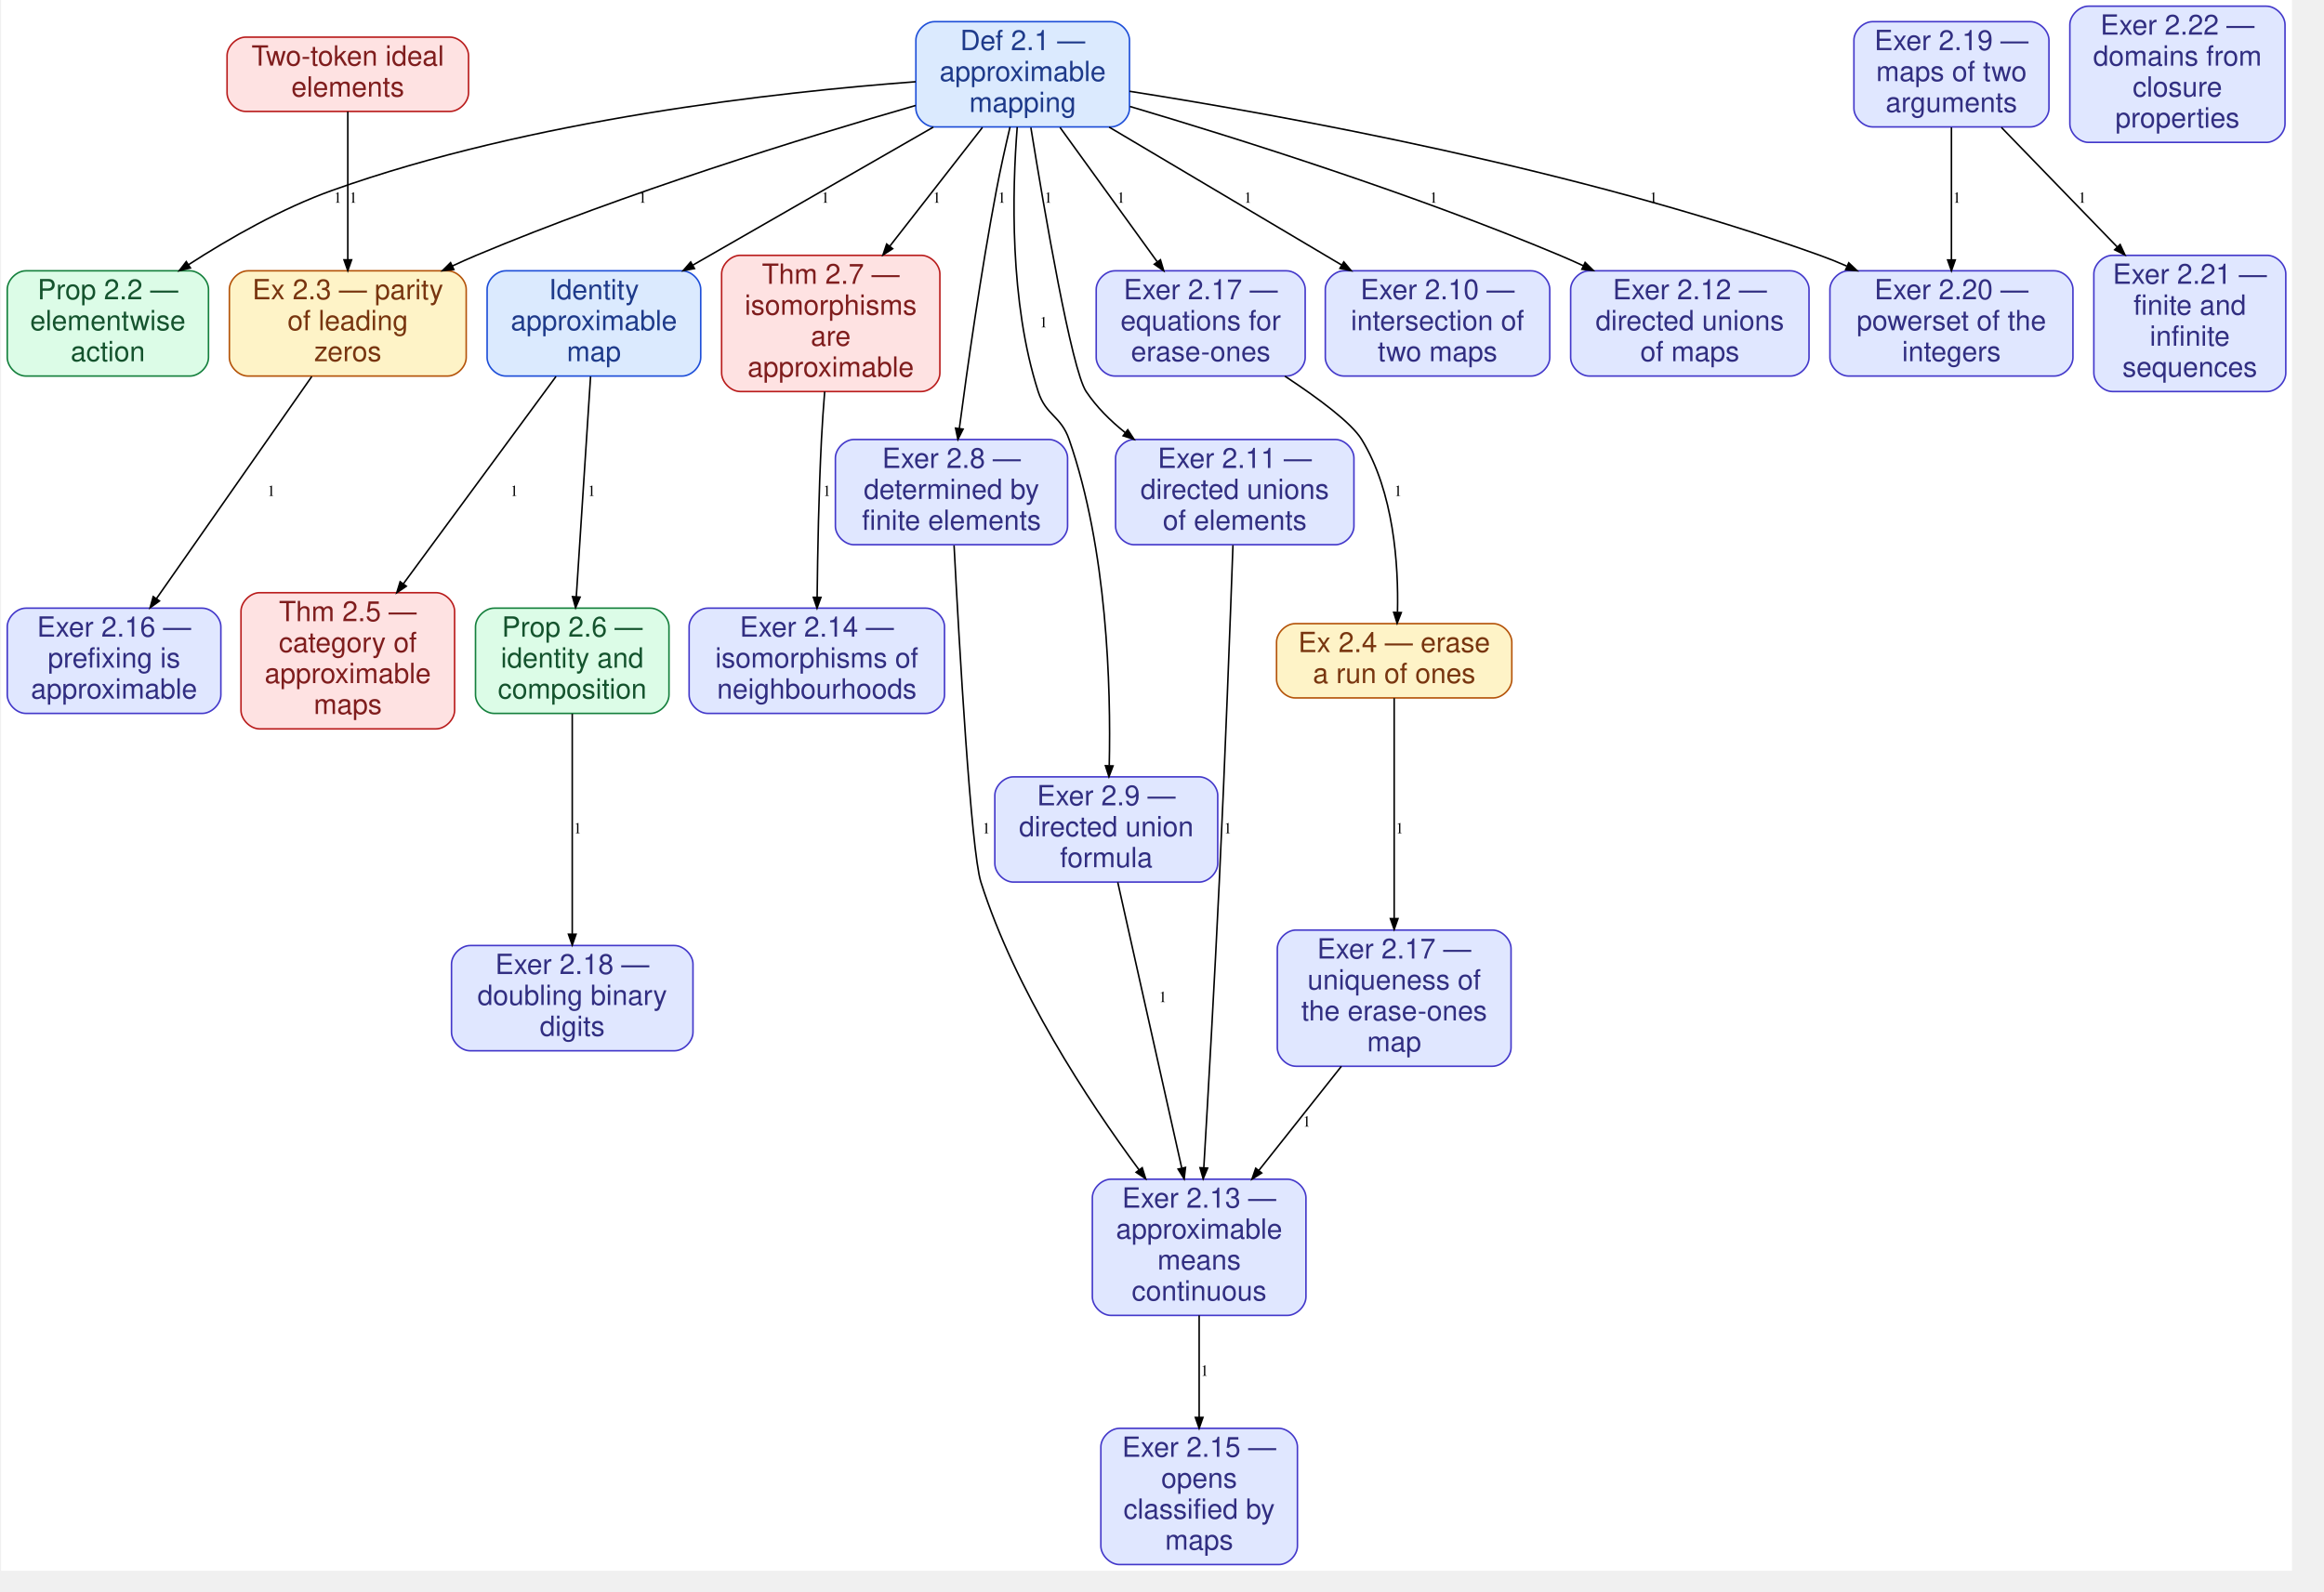
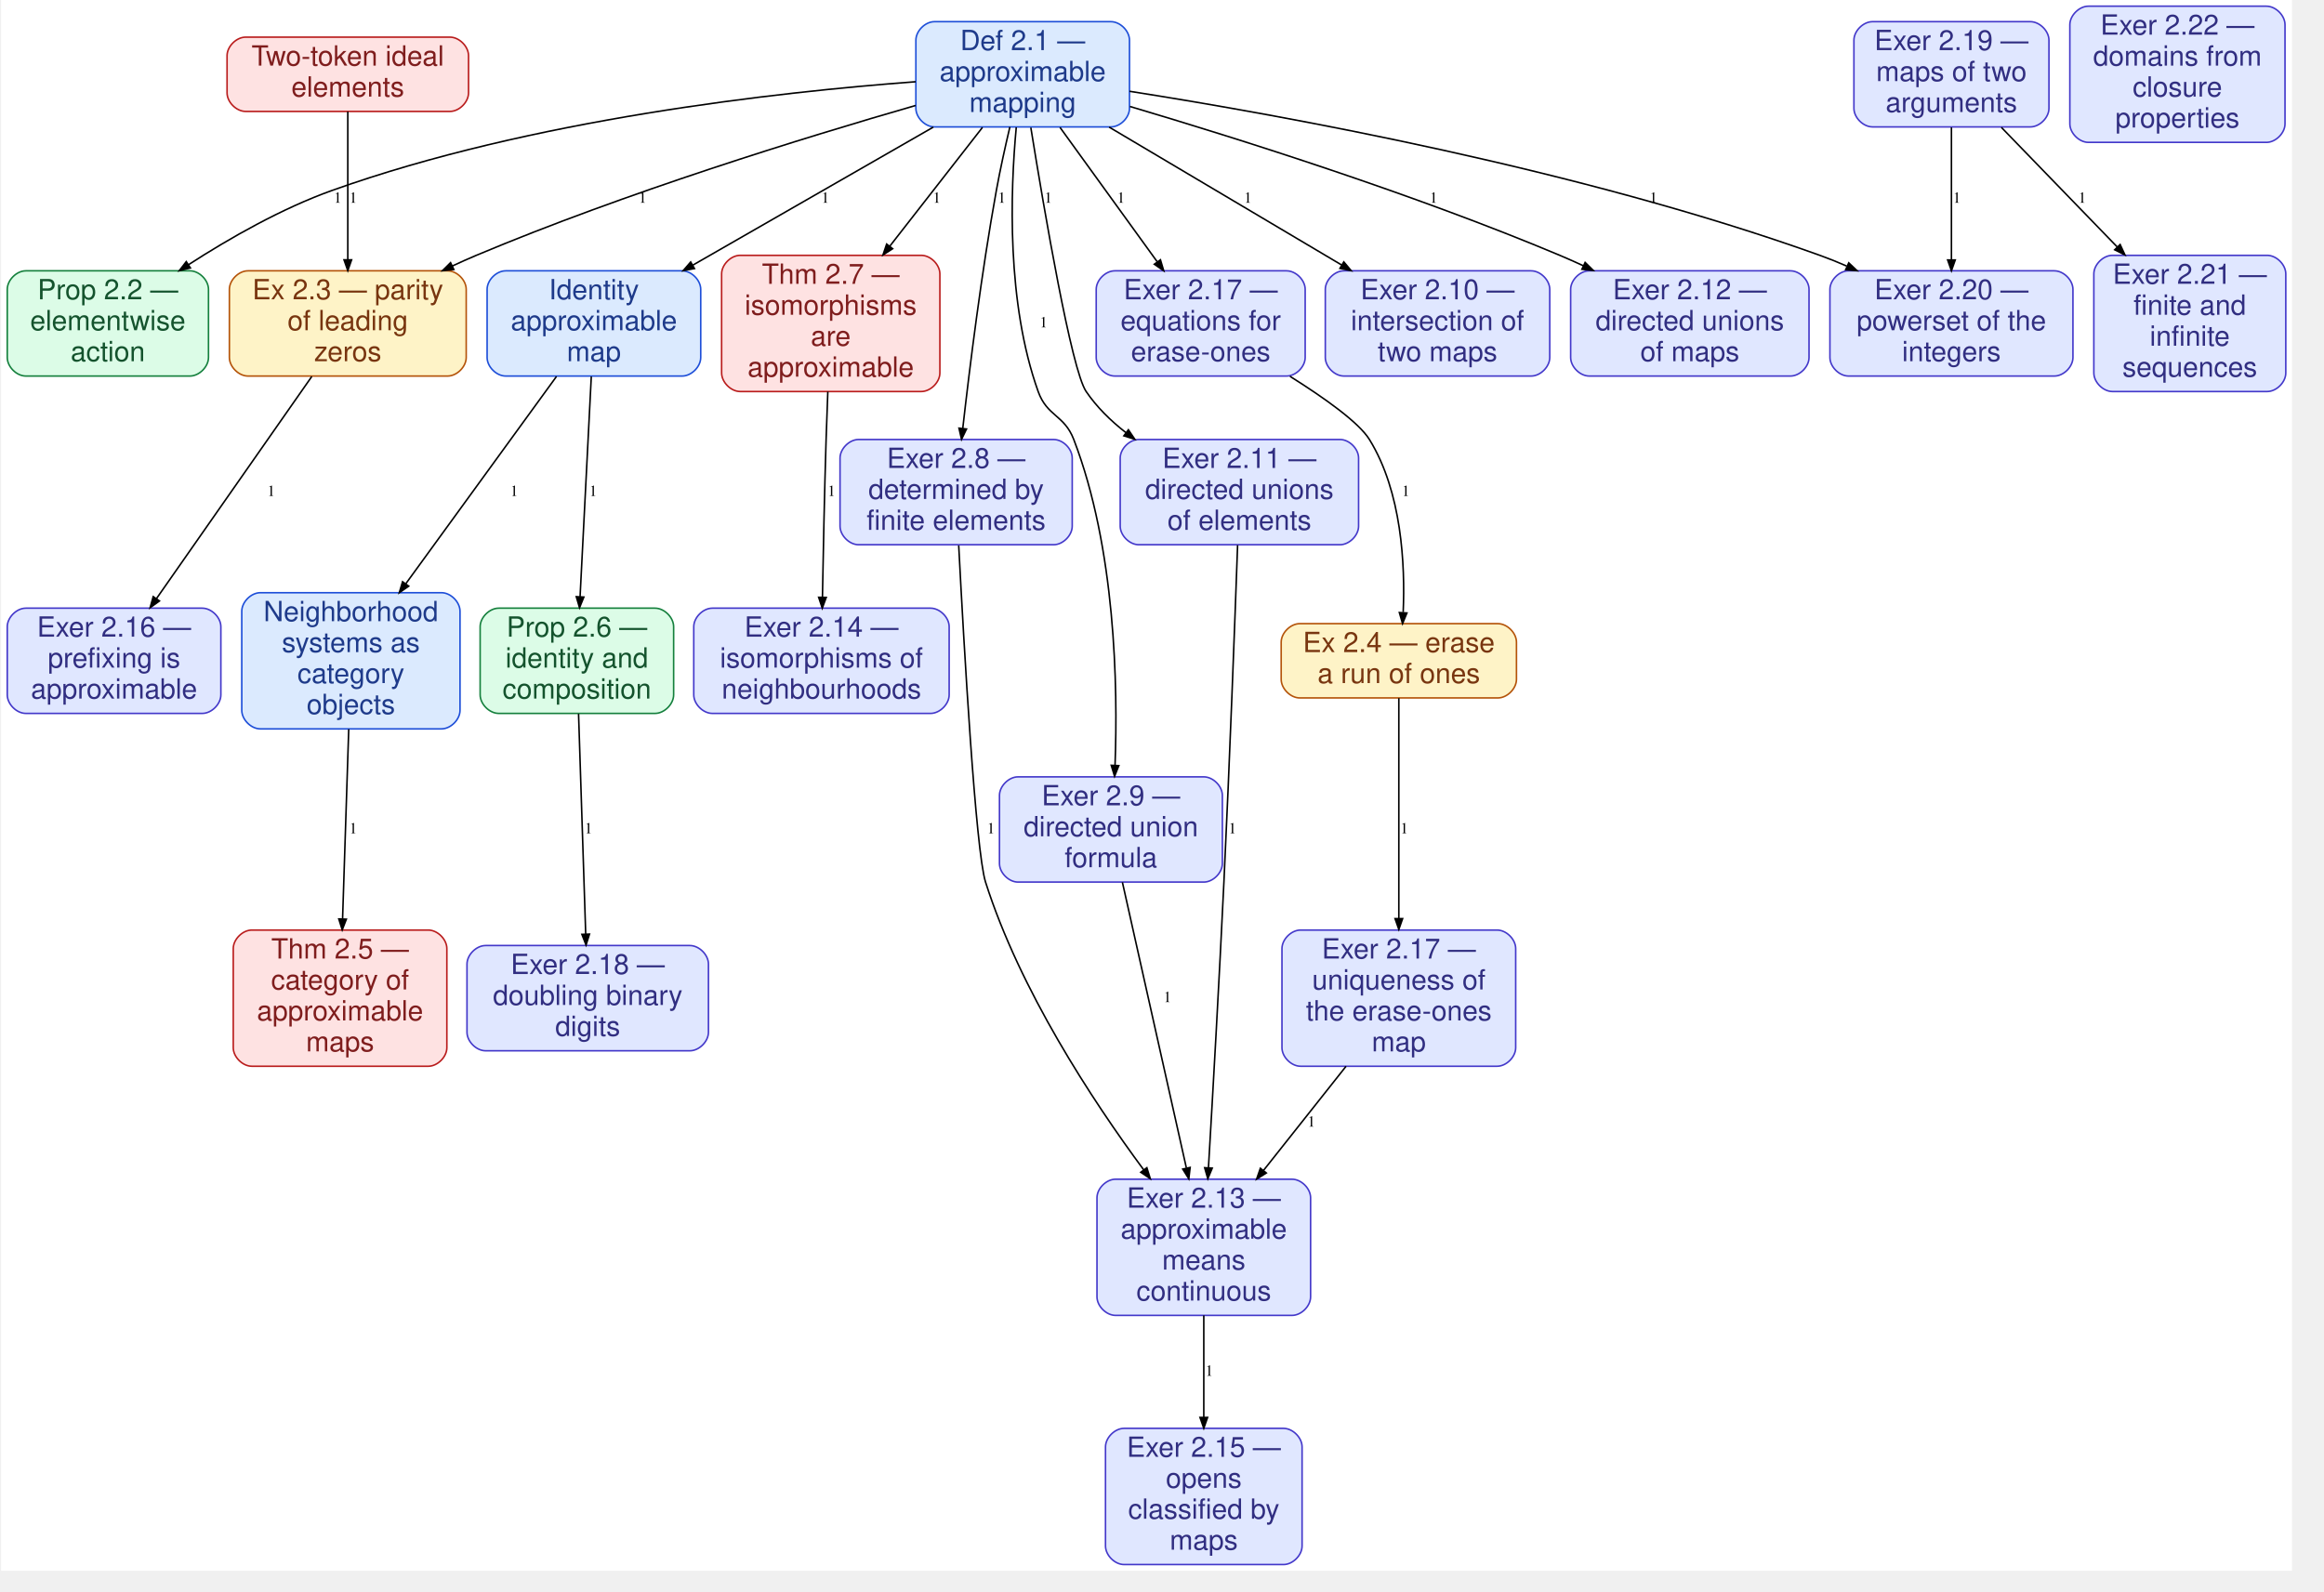
<svg xmlns="http://www.w3.org/2000/svg" width="540pt" height="370pt" viewBox="0.00 0.00 540.00 370.34">
  <g id="graph0" class="graph" transform="scale(0.36 0.36) rotate(0) translate(4 1011)">
    <polygon fill="white" stroke="transparent" points="-4,4 -4,-1011 1476,-1011 1476,4 -4,4" />
    <g id="node1" class="node">
      <path fill="#dbeafe" stroke="#1d4ed8" d="M713,-997C713,-997 599,-997 599,-997 593,-997 587,-991 587,-985 587,-985 587,-941 587,-941 587,-935 593,-929 599,-929 599,-929 713,-929 713,-929 719,-929 725,-935 725,-941 725,-941 725,-985 725,-985 725,-991 719,-997 713,-997" />
      <text text-anchor="middle" x="656" y="-978.6" font-family="Helvetica,sans-Serif" font-size="18.00" fill="#1e3a8a">Def 2.1 —</text>
      <text text-anchor="middle" x="656" y="-958.6" font-family="Helvetica,sans-Serif" font-size="18.00" fill="#1e3a8a">approximable</text>
      <text text-anchor="middle" x="656" y="-938.6" font-family="Helvetica,sans-Serif" font-size="18.00" fill="#1e3a8a">mapping</text>
    </g>
    <g id="node2" class="node">
      <path fill="#dcfce7" stroke="#15803d" d="M118,-836C118,-836 12,-836 12,-836 6,-836 0,-830 0,-824 0,-824 0,-780 0,-780 0,-774 6,-768 12,-768 12,-768 118,-768 118,-768 124,-768 130,-774 130,-780 130,-780 130,-824 130,-824 130,-830 124,-836 118,-836" />
      <text text-anchor="middle" x="65" y="-817.6" font-family="Helvetica,sans-Serif" font-size="18.00" fill="#14532d">Prop 2.2 —</text>
      <text text-anchor="middle" x="65" y="-797.6" font-family="Helvetica,sans-Serif" font-size="18.00" fill="#14532d">elementwise</text>
      <text text-anchor="middle" x="65" y="-777.6" font-family="Helvetica,sans-Serif" font-size="18.00" fill="#14532d">action</text>
    </g>
    <g id="edge2" class="edge">
      <path fill="none" stroke="black" d="M586.85,-958.18C497.51,-951.53 338.23,-933.83 210,-888 177.3,-876.31 143.67,-857.12 117.04,-839.93" />
      <polygon fill="black" stroke="black" points="118.32,-837.85 111.12,-836.07 115.64,-841.95 118.32,-837.85" />
      <text text-anchor="middle" x="213.5" y="-880" font-family="Times,serif" font-size="10.00">1</text>
    </g>
    <g id="node4" class="node">
      <path fill="#fef3c7" stroke="#b45309" d="M284.5,-836C284.5,-836 155.5,-836 155.5,-836 149.5,-836 143.5,-830 143.5,-824 143.5,-824 143.5,-780 143.5,-780 143.5,-774 149.5,-768 155.5,-768 155.5,-768 284.5,-768 284.5,-768 290.5,-768 296.5,-774 296.5,-780 296.5,-780 296.5,-824 296.5,-824 296.5,-830 290.5,-836 284.5,-836" />
      <text text-anchor="middle" x="220" y="-817.6" font-family="Helvetica,sans-Serif" font-size="18.00" fill="#78350f">Ex 2.3 — parity</text>
      <text text-anchor="middle" x="220" y="-797.6" font-family="Helvetica,sans-Serif" font-size="18.00" fill="#78350f">of leading</text>
      <text text-anchor="middle" x="220" y="-777.6" font-family="Helvetica,sans-Serif" font-size="18.00" fill="#78350f">zeros</text>
    </g>
    <g id="edge1" class="edge">
      <path fill="none" stroke="black" d="M586.81,-942.84C514.76,-922.07 399.2,-886.42 303,-846 297.95,-843.88 292.79,-841.57 287.63,-839.16" />
      <polygon fill="black" stroke="black" points="288.49,-836.85 281.12,-836.06 286.39,-841.28 288.49,-836.85" />
      <text text-anchor="middle" x="410.5" y="-880" font-family="Times,serif" font-size="10.00">1</text>
    </g>
    <g id="node6" class="node">
      <path fill="#dbeafe" stroke="#1d4ed8" d="M436,-836C436,-836 322,-836 322,-836 316,-836 310,-830 310,-824 310,-824 310,-780 310,-780 310,-774 316,-768 322,-768 322,-768 436,-768 436,-768 442,-768 448,-774 448,-780 448,-780 448,-824 448,-824 448,-830 442,-836 436,-836" />
      <text text-anchor="middle" x="379" y="-817.6" font-family="Helvetica,sans-Serif" font-size="18.00" fill="#1e3a8a">Identity</text>
      <text text-anchor="middle" x="379" y="-797.6" font-family="Helvetica,sans-Serif" font-size="18.00" fill="#1e3a8a">approximable</text>
      <text text-anchor="middle" x="379" y="-777.6" font-family="Helvetica,sans-Serif" font-size="18.00" fill="#1e3a8a">map</text>
    </g>
    <g id="edge11" class="edge">
      <path fill="none" stroke="black" d="M598.27,-928.86C552.9,-902.82 489.75,-866.57 442.87,-839.66" />
      <polygon fill="black" stroke="black" points="443.95,-837.46 436.66,-836.1 441.51,-841.71 443.95,-837.46" />
      <text text-anchor="middle" x="528.5" y="-880" font-family="Times,serif" font-size="10.00">1</text>
    </g>
-     <g id="node9" class="node">
+     <g id="node10" class="node">
      <path fill="#fee2e2" stroke="#b91c1c" d="M590.5,-846C590.5,-846 473.5,-846 473.5,-846 467.5,-846 461.5,-840 461.5,-834 461.5,-834 461.5,-770 461.5,-770 461.5,-764 467.5,-758 473.5,-758 473.5,-758 590.5,-758 590.5,-758 596.5,-758 602.5,-764 602.5,-770 602.5,-770 602.5,-834 602.5,-834 602.5,-840 596.5,-846 590.5,-846" />
      <text text-anchor="middle" x="532" y="-827.6" font-family="Helvetica,sans-Serif" font-size="18.00" fill="#7f1d1d">Thm 2.7 —</text>
      <text text-anchor="middle" x="532" y="-807.6" font-family="Helvetica,sans-Serif" font-size="18.00" fill="#7f1d1d">isomorphisms</text>
      <text text-anchor="middle" x="532" y="-787.6" font-family="Helvetica,sans-Serif" font-size="18.00" fill="#7f1d1d">are</text>
      <text text-anchor="middle" x="532" y="-767.6" font-family="Helvetica,sans-Serif" font-size="18.00" fill="#7f1d1d">approximable</text>
    </g>
    <g id="edge3" class="edge">
      <path fill="none" stroke="black" d="M630.01,-928.67C612.64,-906.4 589.51,-876.74 570.08,-851.83" />
      <polygon fill="black" stroke="black" points="571.98,-850.28 565.74,-846.26 568.11,-853.29 571.98,-850.28" />
      <text text-anchor="middle" x="600.5" y="-880" font-family="Times,serif" font-size="10.00">1</text>
    </g>
-     <g id="node10" class="node">
-       <path fill="#e0e7ff" stroke="#4338ca" d="M673,-727C673,-727 547,-727 547,-727 541,-727 535,-721 535,-715 535,-715 535,-671 535,-671 535,-665 541,-659 547,-659 547,-659 673,-659 673,-659 679,-659 685,-665 685,-671 685,-671 685,-715 685,-715 685,-721 679,-727 673,-727" />
-       <text text-anchor="middle" x="610" y="-708.6" font-family="Helvetica,sans-Serif" font-size="18.00" fill="#312e81">Exer 2.8 —</text>
-       <text text-anchor="middle" x="610" y="-688.6" font-family="Helvetica,sans-Serif" font-size="18.00" fill="#312e81">determined by</text>
-       <text text-anchor="middle" x="610" y="-668.6" font-family="Helvetica,sans-Serif" font-size="18.00" fill="#312e81">finite elements</text>
+     <g id="node11" class="node">
+       <path fill="#e0e7ff" stroke="#4338ca" d="M676,-727C676,-727 550,-727 550,-727 544,-727 538,-721 538,-715 538,-715 538,-671 538,-671 538,-665 544,-659 550,-659 550,-659 676,-659 676,-659 682,-659 688,-665 688,-671 688,-671 688,-715 688,-715 688,-721 682,-727 676,-727" />
+       <text text-anchor="middle" x="613" y="-708.6" font-family="Helvetica,sans-Serif" font-size="18.00" fill="#312e81">Exer 2.8 —</text>
+       <text text-anchor="middle" x="613" y="-688.6" font-family="Helvetica,sans-Serif" font-size="18.00" fill="#312e81">determined by</text>
+       <text text-anchor="middle" x="613" y="-668.6" font-family="Helvetica,sans-Serif" font-size="18.00" fill="#312e81">finite elements</text>
    </g>
    <g id="edge9" class="edge">
-       <path fill="none" stroke="black" d="M647.83,-928.96C644.83,-916.21 641.55,-901.47 639,-888 628.98,-835.08 620.27,-773.5 615.08,-734.16" />
-       <polygon fill="black" stroke="black" points="617.49,-733.71 614.15,-727.08 612.63,-734.34 617.49,-733.71" />
+       <path fill="none" stroke="black" d="M647.73,-928.98C644.71,-916.23 641.45,-901.49 639,-888 629.4,-835.12 621.74,-773.53 617.29,-734.18" />
+       <polygon fill="black" stroke="black" points="619.71,-733.78 616.49,-727.1 614.84,-734.33 619.71,-733.78" />
      <text text-anchor="middle" x="642.5" y="-880" font-family="Times,serif" font-size="10.00">1</text>
    </g>
-     <g id="node11" class="node">
-       <path fill="#e0e7ff" stroke="#4338ca" d="M770,-509C770,-509 650,-509 650,-509 644,-509 638,-503 638,-497 638,-497 638,-453 638,-453 638,-447 644,-441 650,-441 650,-441 770,-441 770,-441 776,-441 782,-447 782,-453 782,-453 782,-497 782,-497 782,-503 776,-509 770,-509" />
-       <text text-anchor="middle" x="710" y="-490.6" font-family="Helvetica,sans-Serif" font-size="18.00" fill="#312e81">Exer 2.9 —</text>
-       <text text-anchor="middle" x="710" y="-470.6" font-family="Helvetica,sans-Serif" font-size="18.00" fill="#312e81">directed union</text>
-       <text text-anchor="middle" x="710" y="-450.6" font-family="Helvetica,sans-Serif" font-size="18.00" fill="#312e81">formula</text>
+     <g id="node12" class="node">
+       <path fill="#e0e7ff" stroke="#4338ca" d="M773,-509C773,-509 653,-509 653,-509 647,-509 641,-503 641,-497 641,-497 641,-453 641,-453 641,-447 647,-441 653,-441 653,-441 773,-441 773,-441 779,-441 785,-447 785,-453 785,-453 785,-497 785,-497 785,-503 779,-509 773,-509" />
+       <text text-anchor="middle" x="713" y="-490.6" font-family="Helvetica,sans-Serif" font-size="18.00" fill="#312e81">Exer 2.9 —</text>
+       <text text-anchor="middle" x="713" y="-470.6" font-family="Helvetica,sans-Serif" font-size="18.00" fill="#312e81">directed union</text>
+       <text text-anchor="middle" x="713" y="-450.6" font-family="Helvetica,sans-Serif" font-size="18.00" fill="#312e81">formula</text>
    </g>
    <g id="edge10" class="edge">
-       <path fill="none" stroke="black" d="M652.47,-928.92C649.23,-887.77 647.39,-815.9 666,-758 671.02,-742.39 680.62,-742.49 686,-727 710.7,-655.86 713.04,-566.98 711.92,-516.33" />
-       <polygon fill="black" stroke="black" points="714.36,-516.07 711.73,-509.14 709.46,-516.2 714.36,-516.07" />
+       <path fill="none" stroke="black" d="M651.85,-928.71C647.99,-887.35 645.51,-815.26 666,-758 671.78,-741.85 682.85,-743.01 689,-727 716.01,-656.7 717.56,-567.53 715.66,-516.6" />
+       <polygon fill="black" stroke="black" points="718.1,-516.26 715.36,-509.37 713.21,-516.47 718.1,-516.26" />
      <text text-anchor="middle" x="669.5" y="-799.5" font-family="Times,serif" font-size="10.00">1</text>
    </g>
-     <g id="node12" class="node">
+     <g id="node13" class="node">
      <path fill="#e0e7ff" stroke="#4338ca" d="M984.5,-836C984.5,-836 863.5,-836 863.5,-836 857.5,-836 851.5,-830 851.5,-824 851.5,-824 851.5,-780 851.5,-780 851.5,-774 857.5,-768 863.5,-768 863.5,-768 984.5,-768 984.5,-768 990.5,-768 996.5,-774 996.5,-780 996.5,-780 996.5,-824 996.5,-824 996.5,-830 990.5,-836 984.5,-836" />
      <text text-anchor="middle" x="924" y="-817.6" font-family="Helvetica,sans-Serif" font-size="18.00" fill="#312e81">Exer 2.10 —</text>
      <text text-anchor="middle" x="924" y="-797.6" font-family="Helvetica,sans-Serif" font-size="18.00" fill="#312e81">intersection of</text>
      <text text-anchor="middle" x="924" y="-777.6" font-family="Helvetica,sans-Serif" font-size="18.00" fill="#312e81">two maps</text>
    </g>
    <g id="edge4" class="edge">
      <path fill="none" stroke="black" d="M711.86,-928.86C755.66,-902.87 816.6,-866.72 861.93,-839.83" />
      <polygon fill="black" stroke="black" points="863.45,-841.77 868.22,-836.1 860.95,-837.56 863.45,-841.77" />
      <text text-anchor="middle" x="801.5" y="-880" font-family="Times,serif" font-size="10.00">1</text>
    </g>
-     <g id="node13" class="node">
-       <path fill="#e0e7ff" stroke="#4338ca" d="M858,-727C858,-727 728,-727 728,-727 722,-727 716,-721 716,-715 716,-715 716,-671 716,-671 716,-665 722,-659 728,-659 728,-659 858,-659 858,-659 864,-659 870,-665 870,-671 870,-671 870,-715 870,-715 870,-721 864,-727 858,-727" />
-       <text text-anchor="middle" x="793" y="-708.6" font-family="Helvetica,sans-Serif" font-size="18.00" fill="#312e81">Exer 2.11 —</text>
-       <text text-anchor="middle" x="793" y="-688.6" font-family="Helvetica,sans-Serif" font-size="18.00" fill="#312e81">directed unions</text>
-       <text text-anchor="middle" x="793" y="-668.6" font-family="Helvetica,sans-Serif" font-size="18.00" fill="#312e81">of elements</text>
+     <g id="node14" class="node">
+       <path fill="#e0e7ff" stroke="#4338ca" d="M861,-727C861,-727 731,-727 731,-727 725,-727 719,-721 719,-715 719,-715 719,-671 719,-671 719,-665 725,-659 731,-659 731,-659 861,-659 861,-659 867,-659 873,-665 873,-671 873,-671 873,-715 873,-715 873,-721 867,-727 861,-727" />
+       <text text-anchor="middle" x="796" y="-708.6" font-family="Helvetica,sans-Serif" font-size="18.00" fill="#312e81">Exer 2.11 —</text>
+       <text text-anchor="middle" x="796" y="-688.6" font-family="Helvetica,sans-Serif" font-size="18.00" fill="#312e81">directed unions</text>
+       <text text-anchor="middle" x="796" y="-668.6" font-family="Helvetica,sans-Serif" font-size="18.00" fill="#312e81">of elements</text>
    </g>
    <g id="edge5" class="edge">
-       <path fill="none" stroke="black" d="M661.28,-928.59C670.05,-874.41 687.6,-772.03 697,-758 703.71,-747.99 712.58,-739.14 722.21,-731.47" />
-       <polygon fill="black" stroke="black" points="723.87,-733.29 727.96,-727.09 720.9,-729.39 723.87,-733.29" />
+       <path fill="none" stroke="black" d="M661.26,-928.57C670,-874.38 687.5,-771.96 697,-758 703.83,-747.96 712.82,-739.13 722.6,-731.5" />
+       <polygon fill="black" stroke="black" points="724.29,-733.29 728.43,-727.14 721.36,-729.37 724.29,-733.29" />
      <text text-anchor="middle" x="672.5" y="-880" font-family="Times,serif" font-size="10.00">1</text>
    </g>
-     <g id="node14" class="node">
+     <g id="node15" class="node">
      <path fill="#e0e7ff" stroke="#4338ca" d="M1152,-836C1152,-836 1022,-836 1022,-836 1016,-836 1010,-830 1010,-824 1010,-824 1010,-780 1010,-780 1010,-774 1016,-768 1022,-768 1022,-768 1152,-768 1152,-768 1158,-768 1164,-774 1164,-780 1164,-780 1164,-824 1164,-824 1164,-830 1158,-836 1152,-836" />
      <text text-anchor="middle" x="1087" y="-817.6" font-family="Helvetica,sans-Serif" font-size="18.00" fill="#312e81">Exer 2.12 —</text>
      <text text-anchor="middle" x="1087" y="-797.6" font-family="Helvetica,sans-Serif" font-size="18.00" fill="#312e81">directed unions</text>
      <text text-anchor="middle" x="1087" y="-777.6" font-family="Helvetica,sans-Serif" font-size="18.00" fill="#312e81">of maps</text>
    </g>
    <g id="edge6" class="edge">
      <path fill="none" stroke="black" d="M725.27,-942.2C796.13,-921.18 908.87,-885.56 1003,-846 1007.99,-843.9 1013.09,-841.63 1018.2,-839.26" />
      <polygon fill="black" stroke="black" points="1019.36,-841.42 1024.65,-836.22 1017.27,-836.99 1019.36,-841.42" />
      <text text-anchor="middle" x="921.5" y="-880" font-family="Times,serif" font-size="10.00">1</text>
    </g>
-     <g id="node19" class="node">
+     <g id="node20" class="node">
      <path fill="#e0e7ff" stroke="#4338ca" d="M826.5,-836C826.5,-836 715.5,-836 715.5,-836 709.5,-836 703.5,-830 703.5,-824 703.5,-824 703.5,-780 703.5,-780 703.5,-774 709.5,-768 715.5,-768 715.5,-768 826.5,-768 826.5,-768 832.5,-768 838.5,-774 838.5,-780 838.5,-780 838.5,-824 838.5,-824 838.5,-830 832.5,-836 826.5,-836" />
      <text text-anchor="middle" x="771" y="-817.6" font-family="Helvetica,sans-Serif" font-size="18.00" fill="#312e81">Exer 2.17 —</text>
      <text text-anchor="middle" x="771" y="-797.6" font-family="Helvetica,sans-Serif" font-size="18.00" fill="#312e81">equations for</text>
      <text text-anchor="middle" x="771" y="-777.6" font-family="Helvetica,sans-Serif" font-size="18.00" fill="#312e81">erase-ones</text>
    </g>
    <g id="edge7" class="edge">
      <path fill="none" stroke="black" d="M680.11,-928.67C698.42,-903.36 723.64,-868.49 742.87,-841.9" />
      <polygon fill="black" stroke="black" points="745,-843.12 747.12,-836.02 741.03,-840.25 745,-843.12" />
      <text text-anchor="middle" x="719.5" y="-880" font-family="Times,serif" font-size="10.00">1</text>
    </g>
-     <g id="node23" class="node">
+     <g id="node24" class="node">
      <path fill="#e0e7ff" stroke="#4338ca" d="M1322.5,-836C1322.5,-836 1189.5,-836 1189.5,-836 1183.5,-836 1177.5,-830 1177.5,-824 1177.5,-824 1177.5,-780 1177.5,-780 1177.5,-774 1183.5,-768 1189.5,-768 1189.5,-768 1322.5,-768 1322.5,-768 1328.5,-768 1334.5,-774 1334.5,-780 1334.5,-780 1334.5,-824 1334.5,-824 1334.5,-830 1328.5,-836 1322.5,-836" />
      <text text-anchor="middle" x="1256" y="-817.6" font-family="Helvetica,sans-Serif" font-size="18.00" fill="#312e81">Exer 2.20 —</text>
      <text text-anchor="middle" x="1256" y="-797.6" font-family="Helvetica,sans-Serif" font-size="18.00" fill="#312e81">powerset of the</text>
      <text text-anchor="middle" x="1256" y="-777.6" font-family="Helvetica,sans-Serif" font-size="18.00" fill="#312e81">integers</text>
    </g>
    <g id="edge8" class="edge">
      <path fill="none" stroke="black" d="M725,-952.02C825.27,-936.28 1016.18,-901.63 1171,-846 1176.71,-843.95 1182.52,-841.61 1188.29,-839.09" />
      <polygon fill="black" stroke="black" points="1189.66,-841.17 1195.05,-836.07 1187.66,-836.69 1189.66,-841.17" />
      <text text-anchor="middle" x="1063.5" y="-880" font-family="Times,serif" font-size="10.00">1</text>
    </g>
    <g id="node3" class="node">
      <path fill="#fee2e2" stroke="#b91c1c" d="M286,-987C286,-987 154,-987 154,-987 148,-987 142,-981 142,-975 142,-975 142,-951 142,-951 142,-945 148,-939 154,-939 154,-939 286,-939 286,-939 292,-939 298,-945 298,-951 298,-951 298,-975 298,-975 298,-981 292,-987 286,-987" />
      <text text-anchor="middle" x="220" y="-968.6" font-family="Helvetica,sans-Serif" font-size="18.00" fill="#7f1d1d">Two-token ideal</text>
      <text text-anchor="middle" x="220" y="-948.6" font-family="Helvetica,sans-Serif" font-size="18.00" fill="#7f1d1d">elements</text>
    </g>
-     <g id="edge16" class="edge">
+     <g id="edge17" class="edge">
      <path fill="none" stroke="black" d="M220,-938.88C220,-913.84 220,-873.43 220,-843.18" />
      <polygon fill="black" stroke="black" points="222.45,-843.11 220,-836.11 217.55,-843.11 222.45,-843.11" />
      <text text-anchor="middle" x="223.5" y="-880" font-family="Times,serif" font-size="10.00">1</text>
    </g>
-     <g id="node18" class="node">
+     <g id="node19" class="node">
      <path fill="#e0e7ff" stroke="#4338ca" d="M126,-618C126,-618 12,-618 12,-618 6,-618 0,-612 0,-606 0,-606 0,-562 0,-562 0,-556 6,-550 12,-550 12,-550 126,-550 126,-550 132,-550 138,-556 138,-562 138,-562 138,-606 138,-606 138,-612 132,-618 126,-618" />
      <text text-anchor="middle" x="69" y="-599.6" font-family="Helvetica,sans-Serif" font-size="18.00" fill="#312e81">Exer 2.16 —</text>
      <text text-anchor="middle" x="69" y="-579.6" font-family="Helvetica,sans-Serif" font-size="18.00" fill="#312e81">prefixing is</text>
      <text text-anchor="middle" x="69" y="-559.6" font-family="Helvetica,sans-Serif" font-size="18.00" fill="#312e81">approximable</text>
    </g>
-     <g id="edge12" class="edge">
+     <g id="edge13" class="edge">
      <path fill="none" stroke="black" d="M196.74,-767.72C169.69,-729.04 125.1,-665.26 96.4,-624.2" />
      <polygon fill="black" stroke="black" points="98.31,-622.65 92.29,-618.31 94.29,-625.46 98.31,-622.65" />
      <text text-anchor="middle" x="170.5" y="-690.5" font-family="Times,serif" font-size="10.00">1</text>
    </g>
    <g id="node5" class="node">
-       <path fill="#fef3c7" stroke="#b45309" d="M960,-608C960,-608 832,-608 832,-608 826,-608 820,-602 820,-596 820,-596 820,-572 820,-572 820,-566 826,-560 832,-560 832,-560 960,-560 960,-560 966,-560 972,-566 972,-572 972,-572 972,-596 972,-596 972,-602 966,-608 960,-608" />
-       <text text-anchor="middle" x="896" y="-589.6" font-family="Helvetica,sans-Serif" font-size="18.00" fill="#78350f">Ex 2.4 — erase</text>
-       <text text-anchor="middle" x="896" y="-569.6" font-family="Helvetica,sans-Serif" font-size="18.00" fill="#78350f">a run of ones</text>
-     </g>
-     <g id="node20" class="node">
-       <path fill="#e0e7ff" stroke="#4338ca" d="M959.5,-410C959.5,-410 832.5,-410 832.5,-410 826.5,-410 820.5,-404 820.5,-398 820.5,-398 820.5,-334 820.5,-334 820.5,-328 826.5,-322 832.5,-322 832.5,-322 959.5,-322 959.5,-322 965.5,-322 971.5,-328 971.5,-334 971.5,-334 971.5,-398 971.5,-398 971.5,-404 965.5,-410 959.5,-410" />
-       <text text-anchor="middle" x="896" y="-391.6" font-family="Helvetica,sans-Serif" font-size="18.00" fill="#312e81">Exer 2.17 —</text>
-       <text text-anchor="middle" x="896" y="-371.6" font-family="Helvetica,sans-Serif" font-size="18.00" fill="#312e81">uniqueness of</text>
-       <text text-anchor="middle" x="896" y="-351.6" font-family="Helvetica,sans-Serif" font-size="18.00" fill="#312e81">the erase-ones</text>
-       <text text-anchor="middle" x="896" y="-331.6" font-family="Helvetica,sans-Serif" font-size="18.00" fill="#312e81">map</text>
-     </g>
-     <g id="edge13" class="edge">
-       <path fill="none" stroke="black" d="M896,-559.88C896,-526.1 896,-462.39 896,-417.45" />
-       <polygon fill="black" stroke="black" points="898.45,-417.41 896,-410.41 893.55,-417.41 898.45,-417.41" />
-       <text text-anchor="middle" x="899.5" y="-472.5" font-family="Times,serif" font-size="10.00">1</text>
+       <path fill="#fef3c7" stroke="#b45309" d="M963,-608C963,-608 835,-608 835,-608 829,-608 823,-602 823,-596 823,-596 823,-572 823,-572 823,-566 829,-560 835,-560 835,-560 963,-560 963,-560 969,-560 975,-566 975,-572 975,-572 975,-596 975,-596 975,-602 969,-608 963,-608" />
+       <text text-anchor="middle" x="899" y="-589.6" font-family="Helvetica,sans-Serif" font-size="18.00" fill="#78350f">Ex 2.4 — erase</text>
+       <text text-anchor="middle" x="899" y="-569.6" font-family="Helvetica,sans-Serif" font-size="18.00" fill="#78350f">a run of ones</text>
+     </g>
+     <g id="node21" class="node">
+       <path fill="#e0e7ff" stroke="#4338ca" d="M962.5,-410C962.5,-410 835.5,-410 835.5,-410 829.5,-410 823.5,-404 823.5,-398 823.5,-398 823.5,-334 823.5,-334 823.5,-328 829.5,-322 835.5,-322 835.5,-322 962.5,-322 962.5,-322 968.5,-322 974.5,-328 974.5,-334 974.5,-334 974.5,-398 974.5,-398 974.5,-404 968.5,-410 962.5,-410" />
+       <text text-anchor="middle" x="899" y="-391.6" font-family="Helvetica,sans-Serif" font-size="18.00" fill="#312e81">Exer 2.17 —</text>
+       <text text-anchor="middle" x="899" y="-371.6" font-family="Helvetica,sans-Serif" font-size="18.00" fill="#312e81">uniqueness of</text>
+       <text text-anchor="middle" x="899" y="-351.6" font-family="Helvetica,sans-Serif" font-size="18.00" fill="#312e81">the erase-ones</text>
+       <text text-anchor="middle" x="899" y="-331.6" font-family="Helvetica,sans-Serif" font-size="18.00" fill="#312e81">map</text>
+     </g>
+     <g id="edge14" class="edge">
+       <path fill="none" stroke="black" d="M899,-559.88C899,-526.1 899,-462.39 899,-417.45" />
+       <polygon fill="black" stroke="black" points="901.45,-417.41 899,-410.41 896.55,-417.41 901.45,-417.41" />
+       <text text-anchor="middle" x="902.5" y="-472.5" font-family="Times,serif" font-size="10.00">1</text>
    </g>
    <g id="node7" class="node">
-       <path fill="#fee2e2" stroke="#b91c1c" d="M277,-628C277,-628 163,-628 163,-628 157,-628 151,-622 151,-616 151,-616 151,-552 151,-552 151,-546 157,-540 163,-540 163,-540 277,-540 277,-540 283,-540 289,-546 289,-552 289,-552 289,-616 289,-616 289,-622 283,-628 277,-628" />
-       <text text-anchor="middle" x="220" y="-609.6" font-family="Helvetica,sans-Serif" font-size="18.00" fill="#7f1d1d">Thm 2.5 —</text>
-       <text text-anchor="middle" x="220" y="-589.6" font-family="Helvetica,sans-Serif" font-size="18.00" fill="#7f1d1d">category of</text>
-       <text text-anchor="middle" x="220" y="-569.6" font-family="Helvetica,sans-Serif" font-size="18.00" fill="#7f1d1d">approximable</text>
-       <text text-anchor="middle" x="220" y="-549.6" font-family="Helvetica,sans-Serif" font-size="18.00" fill="#7f1d1d">maps</text>
+       <path fill="#dbeafe" stroke="#1d4ed8" d="M280.5,-628C280.5,-628 163.5,-628 163.5,-628 157.5,-628 151.5,-622 151.5,-616 151.5,-616 151.5,-552 151.5,-552 151.5,-546 157.5,-540 163.5,-540 163.5,-540 280.5,-540 280.5,-540 286.5,-540 292.5,-546 292.5,-552 292.5,-552 292.5,-616 292.5,-616 292.5,-622 286.5,-628 280.5,-628" />
+       <text text-anchor="middle" x="222" y="-609.6" font-family="Helvetica,sans-Serif" font-size="18.00" fill="#1e3a8a">Neighborhood</text>
+       <text text-anchor="middle" x="222" y="-589.6" font-family="Helvetica,sans-Serif" font-size="18.00" fill="#1e3a8a">systems as</text>
+       <text text-anchor="middle" x="222" y="-569.6" font-family="Helvetica,sans-Serif" font-size="18.00" fill="#1e3a8a">category</text>
+       <text text-anchor="middle" x="222" y="-549.6" font-family="Helvetica,sans-Serif" font-size="18.00" fill="#1e3a8a">objects</text>
    </g>
    <g id="edge26" class="edge">
-       <path fill="none" stroke="black" d="M354.5,-767.72C328.13,-731.89 285.92,-674.55 255.82,-633.66" />
-       <polygon fill="black" stroke="black" points="257.78,-632.19 251.65,-628 253.83,-635.09 257.78,-632.19" />
+       <path fill="none" stroke="black" d="M354.81,-767.72C328.82,-731.97 287.26,-674.78 257.55,-633.91" />
+       <polygon fill="black" stroke="black" points="259.35,-632.22 253.26,-628 255.39,-635.1 259.35,-632.22" />
      <text text-anchor="middle" x="327.5" y="-690.5" font-family="Times,serif" font-size="10.00">1</text>
    </g>
+     <g id="node9" class="node">
+       <path fill="#dcfce7" stroke="#15803d" d="M418.5,-618C418.5,-618 317.5,-618 317.5,-618 311.5,-618 305.5,-612 305.5,-606 305.5,-606 305.5,-562 305.5,-562 305.5,-556 311.5,-550 317.5,-550 317.5,-550 418.5,-550 418.5,-550 424.5,-550 430.5,-556 430.5,-562 430.5,-562 430.5,-606 430.5,-606 430.5,-612 424.5,-618 418.5,-618" />
+       <text text-anchor="middle" x="368" y="-599.6" font-family="Helvetica,sans-Serif" font-size="18.00" fill="#14532d">Prop 2.6 —</text>
+       <text text-anchor="middle" x="368" y="-579.6" font-family="Helvetica,sans-Serif" font-size="18.00" fill="#14532d">identity and</text>
+       <text text-anchor="middle" x="368" y="-559.6" font-family="Helvetica,sans-Serif" font-size="18.00" fill="#14532d">composition</text>
+     </g>
+     <g id="edge27" class="edge">
+       <path fill="none" stroke="black" d="M377.31,-767.72C375.36,-729.43 372.15,-666.56 370.06,-625.47" />
+       <polygon fill="black" stroke="black" points="372.5,-625.18 369.7,-618.31 367.61,-625.43 372.5,-625.18" />
+       <text text-anchor="middle" x="378.5" y="-690.5" font-family="Times,serif" font-size="10.00">1</text>
+     </g>
    <g id="node8" class="node">
-       <path fill="#dcfce7" stroke="#15803d" d="M415.5,-618C415.5,-618 314.5,-618 314.5,-618 308.5,-618 302.5,-612 302.5,-606 302.5,-606 302.5,-562 302.5,-562 302.5,-556 308.5,-550 314.5,-550 314.5,-550 415.5,-550 415.5,-550 421.5,-550 427.5,-556 427.5,-562 427.5,-562 427.5,-606 427.5,-606 427.5,-612 421.5,-618 415.5,-618" />
-       <text text-anchor="middle" x="365" y="-599.6" font-family="Helvetica,sans-Serif" font-size="18.00" fill="#14532d">Prop 2.6 —</text>
-       <text text-anchor="middle" x="365" y="-579.6" font-family="Helvetica,sans-Serif" font-size="18.00" fill="#14532d">identity and</text>
-       <text text-anchor="middle" x="365" y="-559.6" font-family="Helvetica,sans-Serif" font-size="18.00" fill="#14532d">composition</text>
+       <path fill="#fee2e2" stroke="#b91c1c" d="M272,-410C272,-410 158,-410 158,-410 152,-410 146,-404 146,-398 146,-398 146,-334 146,-334 146,-328 152,-322 158,-322 158,-322 272,-322 272,-322 278,-322 284,-328 284,-334 284,-334 284,-398 284,-398 284,-404 278,-410 272,-410" />
+       <text text-anchor="middle" x="215" y="-391.6" font-family="Helvetica,sans-Serif" font-size="18.00" fill="#7f1d1d">Thm 2.5 —</text>
+       <text text-anchor="middle" x="215" y="-371.6" font-family="Helvetica,sans-Serif" font-size="18.00" fill="#7f1d1d">category of</text>
+       <text text-anchor="middle" x="215" y="-351.6" font-family="Helvetica,sans-Serif" font-size="18.00" fill="#7f1d1d">approximable</text>
+       <text text-anchor="middle" x="215" y="-331.6" font-family="Helvetica,sans-Serif" font-size="18.00" fill="#7f1d1d">maps</text>
+     </g>
+     <g id="edge12" class="edge">
+       <path fill="none" stroke="black" d="M220.6,-539.81C219.46,-504.49 217.84,-454.5 216.63,-417.36" />
+       <polygon fill="black" stroke="black" points="219.07,-417.03 216.4,-410.12 214.18,-417.19 219.07,-417.03" />
+       <text text-anchor="middle" x="223.5" y="-472.5" font-family="Times,serif" font-size="10.00">1</text>
+     </g>
+     <g id="node22" class="node">
+       <path fill="#e0e7ff" stroke="#4338ca" d="M441,-400C441,-400 309,-400 309,-400 303,-400 297,-394 297,-388 297,-388 297,-344 297,-344 297,-338 303,-332 309,-332 309,-332 441,-332 441,-332 447,-332 453,-338 453,-344 453,-344 453,-388 453,-388 453,-394 447,-400 441,-400" />
+       <text text-anchor="middle" x="375" y="-381.6" font-family="Helvetica,sans-Serif" font-size="18.00" fill="#312e81">Exer 2.18 —</text>
+       <text text-anchor="middle" x="375" y="-361.6" font-family="Helvetica,sans-Serif" font-size="18.00" fill="#312e81">doubling binary</text>
+       <text text-anchor="middle" x="375" y="-341.6" font-family="Helvetica,sans-Serif" font-size="18.00" fill="#312e81">digits</text>
+     </g>
+     <g id="edge15" class="edge">
+       <path fill="none" stroke="black" d="M369.08,-549.72C370.32,-511.43 372.36,-448.56 373.69,-407.47" />
+       <polygon fill="black" stroke="black" points="376.14,-407.39 373.92,-400.31 371.24,-407.23 376.14,-407.39" />
+       <text text-anchor="middle" x="375.5" y="-472.5" font-family="Times,serif" font-size="10.00">1</text>
+     </g>
+     <g id="node17" class="node">
+       <path fill="#e0e7ff" stroke="#4338ca" d="M596.5,-618C596.5,-618 455.5,-618 455.5,-618 449.5,-618 443.5,-612 443.5,-606 443.5,-606 443.5,-562 443.5,-562 443.5,-556 449.5,-550 455.5,-550 455.5,-550 596.5,-550 596.5,-550 602.5,-550 608.5,-556 608.5,-562 608.5,-562 608.5,-606 608.5,-606 608.5,-612 602.5,-618 596.5,-618" />
+       <text text-anchor="middle" x="526" y="-599.6" font-family="Helvetica,sans-Serif" font-size="18.00" fill="#312e81">Exer 2.14 —</text>
+       <text text-anchor="middle" x="526" y="-579.6" font-family="Helvetica,sans-Serif" font-size="18.00" fill="#312e81">isomorphisms of</text>
+       <text text-anchor="middle" x="526" y="-559.6" font-family="Helvetica,sans-Serif" font-size="18.00" fill="#312e81">neighbourhoods</text>
+     </g>
+     <g id="edge16" class="edge">
+       <path fill="none" stroke="black" d="M530.11,-757.96C529.71,-747.81 529.31,-737.02 529,-727 527.94,-692.72 527.15,-653.78 526.64,-625.36" />
+       <polygon fill="black" stroke="black" points="529.09,-624.96 526.52,-618 524.19,-625.04 529.09,-624.96" />
+       <text text-anchor="middle" x="532.5" y="-690.5" font-family="Times,serif" font-size="10.00">1</text>
+     </g>
+     <g id="node16" class="node">
+       <path fill="#e0e7ff" stroke="#4338ca" d="M830,-249C830,-249 716,-249 716,-249 710,-249 704,-243 704,-237 704,-237 704,-173 704,-173 704,-167 710,-161 716,-161 716,-161 830,-161 830,-161 836,-161 842,-167 842,-173 842,-173 842,-237 842,-237 842,-243 836,-249 830,-249" />
+       <text text-anchor="middle" x="773" y="-230.6" font-family="Helvetica,sans-Serif" font-size="18.00" fill="#312e81">Exer 2.13 —</text>
+       <text text-anchor="middle" x="773" y="-210.6" font-family="Helvetica,sans-Serif" font-size="18.00" fill="#312e81">approximable</text>
+       <text text-anchor="middle" x="773" y="-190.6" font-family="Helvetica,sans-Serif" font-size="18.00" fill="#312e81">means</text>
+       <text text-anchor="middle" x="773" y="-170.6" font-family="Helvetica,sans-Serif" font-size="18.00" fill="#312e81">continuous</text>
+     </g>
+     <g id="edge24" class="edge">
+       <path fill="none" stroke="black" d="M614.67,-658.52C617.98,-594.93 625.57,-461.2 632,-441 654.2,-371.21 700.67,-300.39 734.21,-255.01" />
+       <polygon fill="black" stroke="black" points="736.22,-256.41 738.44,-249.33 732.29,-253.48 736.22,-256.41" />
+       <text text-anchor="middle" x="635.5" y="-472.5" font-family="Times,serif" font-size="10.00">1</text>
    </g>
    <g id="edge25" class="edge">
-       <path fill="none" stroke="black" d="M376.84,-767.72C374.36,-729.43 370.29,-666.56 367.62,-625.47" />
-       <polygon fill="black" stroke="black" points="370.06,-625.14 367.16,-618.31 365.17,-625.46 370.06,-625.14" />
-       <text text-anchor="middle" x="377.5" y="-690.5" font-family="Times,serif" font-size="10.00">1</text>
-     </g>
-     <g id="node21" class="node">
-       <path fill="#e0e7ff" stroke="#4338ca" d="M431,-400C431,-400 299,-400 299,-400 293,-400 287,-394 287,-388 287,-388 287,-344 287,-344 287,-338 293,-332 299,-332 299,-332 431,-332 431,-332 437,-332 443,-338 443,-344 443,-344 443,-388 443,-388 443,-394 437,-400 431,-400" />
-       <text text-anchor="middle" x="365" y="-381.6" font-family="Helvetica,sans-Serif" font-size="18.00" fill="#312e81">Exer 2.18 —</text>
-       <text text-anchor="middle" x="365" y="-361.6" font-family="Helvetica,sans-Serif" font-size="18.00" fill="#312e81">doubling binary</text>
-       <text text-anchor="middle" x="365" y="-341.6" font-family="Helvetica,sans-Serif" font-size="18.00" fill="#312e81">digits</text>
-     </g>
-     <g id="edge14" class="edge">
-       <path fill="none" stroke="black" d="M365,-549.72C365,-511.43 365,-448.56 365,-407.47" />
-       <polygon fill="black" stroke="black" points="367.45,-407.31 365,-400.31 362.55,-407.31 367.45,-407.31" />
-       <text text-anchor="middle" x="368.5" y="-472.5" font-family="Times,serif" font-size="10.00">1</text>
-     </g>
-     <g id="node16" class="node">
-       <path fill="#e0e7ff" stroke="#4338ca" d="M593.5,-618C593.5,-618 452.5,-618 452.5,-618 446.5,-618 440.5,-612 440.5,-606 440.5,-606 440.5,-562 440.5,-562 440.5,-556 446.5,-550 452.5,-550 452.5,-550 593.5,-550 593.5,-550 599.5,-550 605.5,-556 605.5,-562 605.5,-562 605.5,-606 605.5,-606 605.5,-612 599.5,-618 593.5,-618" />
-       <text text-anchor="middle" x="523" y="-599.6" font-family="Helvetica,sans-Serif" font-size="18.00" fill="#312e81">Exer 2.14 —</text>
-       <text text-anchor="middle" x="523" y="-579.6" font-family="Helvetica,sans-Serif" font-size="18.00" fill="#312e81">isomorphisms of</text>
-       <text text-anchor="middle" x="523" y="-559.6" font-family="Helvetica,sans-Serif" font-size="18.00" fill="#312e81">neighbourhoods</text>
-     </g>
-     <g id="edge15" class="edge">
-       <path fill="none" stroke="black" d="M528.08,-757.99C527.27,-747.83 526.51,-737.04 526,-727 524.25,-692.75 523.52,-653.81 523.21,-625.38" />
-       <polygon fill="black" stroke="black" points="525.66,-624.99 523.14,-618.02 520.76,-625.04 525.66,-624.99" />
-       <text text-anchor="middle" x="529.5" y="-690.5" font-family="Times,serif" font-size="10.00">1</text>
-     </g>
-     <g id="node15" class="node">
-       <path fill="#e0e7ff" stroke="#4338ca" d="M827,-249C827,-249 713,-249 713,-249 707,-249 701,-243 701,-237 701,-237 701,-173 701,-173 701,-167 707,-161 713,-161 713,-161 827,-161 827,-161 833,-161 839,-167 839,-173 839,-173 839,-237 839,-237 839,-243 833,-249 827,-249" />
-       <text text-anchor="middle" x="770" y="-230.6" font-family="Helvetica,sans-Serif" font-size="18.00" fill="#312e81">Exer 2.13 —</text>
-       <text text-anchor="middle" x="770" y="-210.6" font-family="Helvetica,sans-Serif" font-size="18.00" fill="#312e81">approximable</text>
-       <text text-anchor="middle" x="770" y="-190.6" font-family="Helvetica,sans-Serif" font-size="18.00" fill="#312e81">means</text>
-       <text text-anchor="middle" x="770" y="-170.6" font-family="Helvetica,sans-Serif" font-size="18.00" fill="#312e81">continuous</text>
-     </g>
-     <g id="edge23" class="edge">
-       <path fill="none" stroke="black" d="M611.67,-658.52C614.98,-594.93 622.57,-461.2 629,-441 651.2,-371.21 697.67,-300.39 731.21,-255.01" />
-       <polygon fill="black" stroke="black" points="733.22,-256.41 735.44,-249.33 729.29,-253.48 733.22,-256.41" />
-       <text text-anchor="middle" x="632.5" y="-472.5" font-family="Times,serif" font-size="10.00">1</text>
-     </g>
-     <g id="edge24" class="edge">
-       <path fill="none" stroke="black" d="M717.42,-440.87C727.77,-394.63 746.64,-310.35 758.73,-256.33" />
-       <polygon fill="black" stroke="black" points="761.18,-256.61 760.32,-249.24 756.4,-255.54 761.18,-256.61" />
-       <text text-anchor="middle" x="746.5" y="-363.5" font-family="Times,serif" font-size="10.00">1</text>
-     </g>
-     <g id="edge17" class="edge">
-       <path fill="none" stroke="black" d="M791.84,-658.7C790.12,-610.62 786.71,-518.98 783,-441 779.97,-377.33 775.81,-304 773.01,-256.42" />
-       <polygon fill="black" stroke="black" points="775.45,-256.15 772.6,-249.3 770.56,-256.43 775.45,-256.15" />
-       <text text-anchor="middle" x="788.5" y="-472.5" font-family="Times,serif" font-size="10.00">1</text>
-     </g>
-     <g id="node17" class="node">
-       <path fill="#e0e7ff" stroke="#4338ca" d="M821.5,-88C821.5,-88 718.5,-88 718.5,-88 712.5,-88 706.5,-82 706.5,-76 706.5,-76 706.5,-12 706.5,-12 706.5,-6 712.5,0 718.5,0 718.5,0 821.5,0 821.5,0 827.5,0 833.5,-6 833.5,-12 833.5,-12 833.5,-76 833.5,-76 833.5,-82 827.5,-88 821.5,-88" />
-       <text text-anchor="middle" x="770" y="-69.6" font-family="Helvetica,sans-Serif" font-size="18.00" fill="#312e81">Exer 2.15 —</text>
-       <text text-anchor="middle" x="770" y="-49.6" font-family="Helvetica,sans-Serif" font-size="18.00" fill="#312e81">opens</text>
-       <text text-anchor="middle" x="770" y="-29.6" font-family="Helvetica,sans-Serif" font-size="18.00" fill="#312e81">classified by</text>
-       <text text-anchor="middle" x="770" y="-9.6" font-family="Helvetica,sans-Serif" font-size="18.00" fill="#312e81">maps</text>
+       <path fill="none" stroke="black" d="M720.42,-440.87C730.77,-394.63 749.64,-310.35 761.73,-256.33" />
+       <polygon fill="black" stroke="black" points="764.18,-256.61 763.32,-249.24 759.4,-255.54 764.18,-256.61" />
+       <text text-anchor="middle" x="749.5" y="-363.5" font-family="Times,serif" font-size="10.00">1</text>
    </g>
    <g id="edge18" class="edge">
-       <path fill="none" stroke="black" d="M770,-160.97C770,-140.65 770,-116.26 770,-95.1" />
-       <polygon fill="black" stroke="black" points="772.45,-95.06 770,-88.06 767.55,-95.06 772.45,-95.06" />
-       <text text-anchor="middle" x="773.5" y="-122" font-family="Times,serif" font-size="10.00">1</text>
+       <path fill="none" stroke="black" d="M794.84,-658.7C793.12,-610.62 789.71,-518.98 786,-441 782.97,-377.33 778.81,-304 776.01,-256.42" />
+       <polygon fill="black" stroke="black" points="778.45,-256.15 775.6,-249.3 773.56,-256.43 778.45,-256.15" />
+       <text text-anchor="middle" x="791.5" y="-472.5" font-family="Times,serif" font-size="10.00">1</text>
+     </g>
+     <g id="node18" class="node">
+       <path fill="#e0e7ff" stroke="#4338ca" d="M824.5,-88C824.5,-88 721.5,-88 721.5,-88 715.5,-88 709.5,-82 709.5,-76 709.5,-76 709.5,-12 709.5,-12 709.5,-6 715.5,0 721.5,0 721.5,0 824.5,0 824.5,0 830.5,0 836.5,-6 836.5,-12 836.5,-12 836.5,-76 836.5,-76 836.5,-82 830.5,-88 824.5,-88" />
+       <text text-anchor="middle" x="773" y="-69.6" font-family="Helvetica,sans-Serif" font-size="18.00" fill="#312e81">Exer 2.15 —</text>
+       <text text-anchor="middle" x="773" y="-49.6" font-family="Helvetica,sans-Serif" font-size="18.00" fill="#312e81">opens</text>
+       <text text-anchor="middle" x="773" y="-29.6" font-family="Helvetica,sans-Serif" font-size="18.00" fill="#312e81">classified by</text>
+       <text text-anchor="middle" x="773" y="-9.6" font-family="Helvetica,sans-Serif" font-size="18.00" fill="#312e81">maps</text>
    </g>
    <g id="edge19" class="edge">
-       <path fill="none" stroke="black" d="M825.41,-767.9C847.06,-753.62 868.4,-737.77 875,-727 895.82,-693.01 898.82,-646.06 898.14,-615.62" />
-       <polygon fill="black" stroke="black" points="900.58,-615.16 897.9,-608.25 895.68,-615.33 900.58,-615.16" />
-       <text text-anchor="middle" x="898.5" y="-690.5" font-family="Times,serif" font-size="10.00">1</text>
+       <path fill="none" stroke="black" d="M773,-160.97C773,-140.65 773,-116.26 773,-95.1" />
+       <polygon fill="black" stroke="black" points="775.45,-95.06 773,-88.06 770.55,-95.06 775.45,-95.06" />
+       <text text-anchor="middle" x="776.5" y="-122" font-family="Times,serif" font-size="10.00">1</text>
    </g>
    <g id="edge20" class="edge">
-       <path fill="none" stroke="black" d="M861.9,-321.97C845.44,-301.2 825.63,-276.2 808.61,-254.73" />
-       <polygon fill="black" stroke="black" points="810.39,-253.03 804.12,-249.06 806.55,-256.07 810.39,-253.03" />
-       <text text-anchor="middle" x="839.5" y="-283" font-family="Times,serif" font-size="10.00">1</text>
-     </g>
-     <g id="node22" class="node">
+       <path fill="none" stroke="black" d="M828.68,-767.82C851.17,-753.7 873.2,-737.99 880,-727 900.98,-693.06 903.13,-645.9 901.81,-615.42" />
+       <polygon fill="black" stroke="black" points="904.23,-614.9 901.41,-608.04 899.34,-615.17 904.23,-614.9" />
+       <text text-anchor="middle" x="903.5" y="-690.5" font-family="Times,serif" font-size="10.00">1</text>
+     </g>
+     <g id="edge21" class="edge">
+       <path fill="none" stroke="black" d="M864.9,-321.97C848.44,-301.2 828.63,-276.2 811.61,-254.73" />
+       <polygon fill="black" stroke="black" points="813.39,-253.03 807.12,-249.06 809.55,-256.07 813.39,-253.03" />
+       <text text-anchor="middle" x="842.5" y="-283" font-family="Times,serif" font-size="10.00">1</text>
+     </g>
+     <g id="node23" class="node">
      <path fill="#e0e7ff" stroke="#4338ca" d="M1307,-997C1307,-997 1205,-997 1205,-997 1199,-997 1193,-991 1193,-985 1193,-985 1193,-941 1193,-941 1193,-935 1199,-929 1205,-929 1205,-929 1307,-929 1307,-929 1313,-929 1319,-935 1319,-941 1319,-941 1319,-985 1319,-985 1319,-991 1313,-997 1307,-997" />
      <text text-anchor="middle" x="1256" y="-978.6" font-family="Helvetica,sans-Serif" font-size="18.00" fill="#312e81">Exer 2.19 —</text>
      <text text-anchor="middle" x="1256" y="-958.6" font-family="Helvetica,sans-Serif" font-size="18.00" fill="#312e81">maps of two</text>
      <text text-anchor="middle" x="1256" y="-938.6" font-family="Helvetica,sans-Serif" font-size="18.00" fill="#312e81">arguments</text>
    </g>
-     <g id="edge21" class="edge">
+     <g id="edge22" class="edge">
      <path fill="none" stroke="black" d="M1256,-928.67C1256,-903.78 1256,-869.65 1256,-843.25" />
      <polygon fill="black" stroke="black" points="1258.45,-843.01 1256,-836.02 1253.55,-843.02 1258.45,-843.01" />
      <text text-anchor="middle" x="1259.5" y="-880" font-family="Times,serif" font-size="10.00">1</text>
    </g>
-     <g id="node24" class="node">
+     <g id="node25" class="node">
      <path fill="#e0e7ff" stroke="#4338ca" d="M1460,-846C1460,-846 1360,-846 1360,-846 1354,-846 1348,-840 1348,-834 1348,-834 1348,-770 1348,-770 1348,-764 1354,-758 1360,-758 1360,-758 1460,-758 1460,-758 1466,-758 1472,-764 1472,-770 1472,-770 1472,-834 1472,-834 1472,-840 1466,-846 1460,-846" />
      <text text-anchor="middle" x="1410" y="-827.6" font-family="Helvetica,sans-Serif" font-size="18.00" fill="#312e81">Exer 2.21 —</text>
      <text text-anchor="middle" x="1410" y="-807.6" font-family="Helvetica,sans-Serif" font-size="18.00" fill="#312e81">finite and</text>
      <text text-anchor="middle" x="1410" y="-787.6" font-family="Helvetica,sans-Serif" font-size="18.00" fill="#312e81">infinite</text>
      <text text-anchor="middle" x="1410" y="-767.6" font-family="Helvetica,sans-Serif" font-size="18.00" fill="#312e81">sequences</text>
    </g>
-     <g id="edge22" class="edge">
+     <g id="edge23" class="edge">
      <path fill="none" stroke="black" d="M1288.28,-928.67C1309.94,-906.31 1338.82,-876.49 1363.01,-851.52" />
      <polygon fill="black" stroke="black" points="1364.99,-853 1368.1,-846.26 1361.47,-849.59 1364.99,-853" />
      <text text-anchor="middle" x="1340.5" y="-880" font-family="Times,serif" font-size="10.00">1</text>
    </g>
-     <g id="node25" class="node">
+     <g id="node26" class="node">
      <path fill="#e0e7ff" stroke="#4338ca" d="M1459.5,-1007C1459.5,-1007 1344.5,-1007 1344.5,-1007 1338.5,-1007 1332.5,-1001 1332.5,-995 1332.5,-995 1332.5,-931 1332.5,-931 1332.5,-925 1338.5,-919 1344.5,-919 1344.5,-919 1459.5,-919 1459.5,-919 1465.5,-919 1471.5,-925 1471.5,-931 1471.5,-931 1471.5,-995 1471.5,-995 1471.5,-1001 1465.5,-1007 1459.5,-1007" />
      <text text-anchor="middle" x="1402" y="-988.6" font-family="Helvetica,sans-Serif" font-size="18.00" fill="#312e81">Exer 2.22 —</text>
      <text text-anchor="middle" x="1402" y="-968.6" font-family="Helvetica,sans-Serif" font-size="18.00" fill="#312e81">domains from</text>
      <text text-anchor="middle" x="1402" y="-948.6" font-family="Helvetica,sans-Serif" font-size="18.00" fill="#312e81">closure</text>
      <text text-anchor="middle" x="1402" y="-928.6" font-family="Helvetica,sans-Serif" font-size="18.00" fill="#312e81">properties</text>
    </g>
  </g>
</svg>
